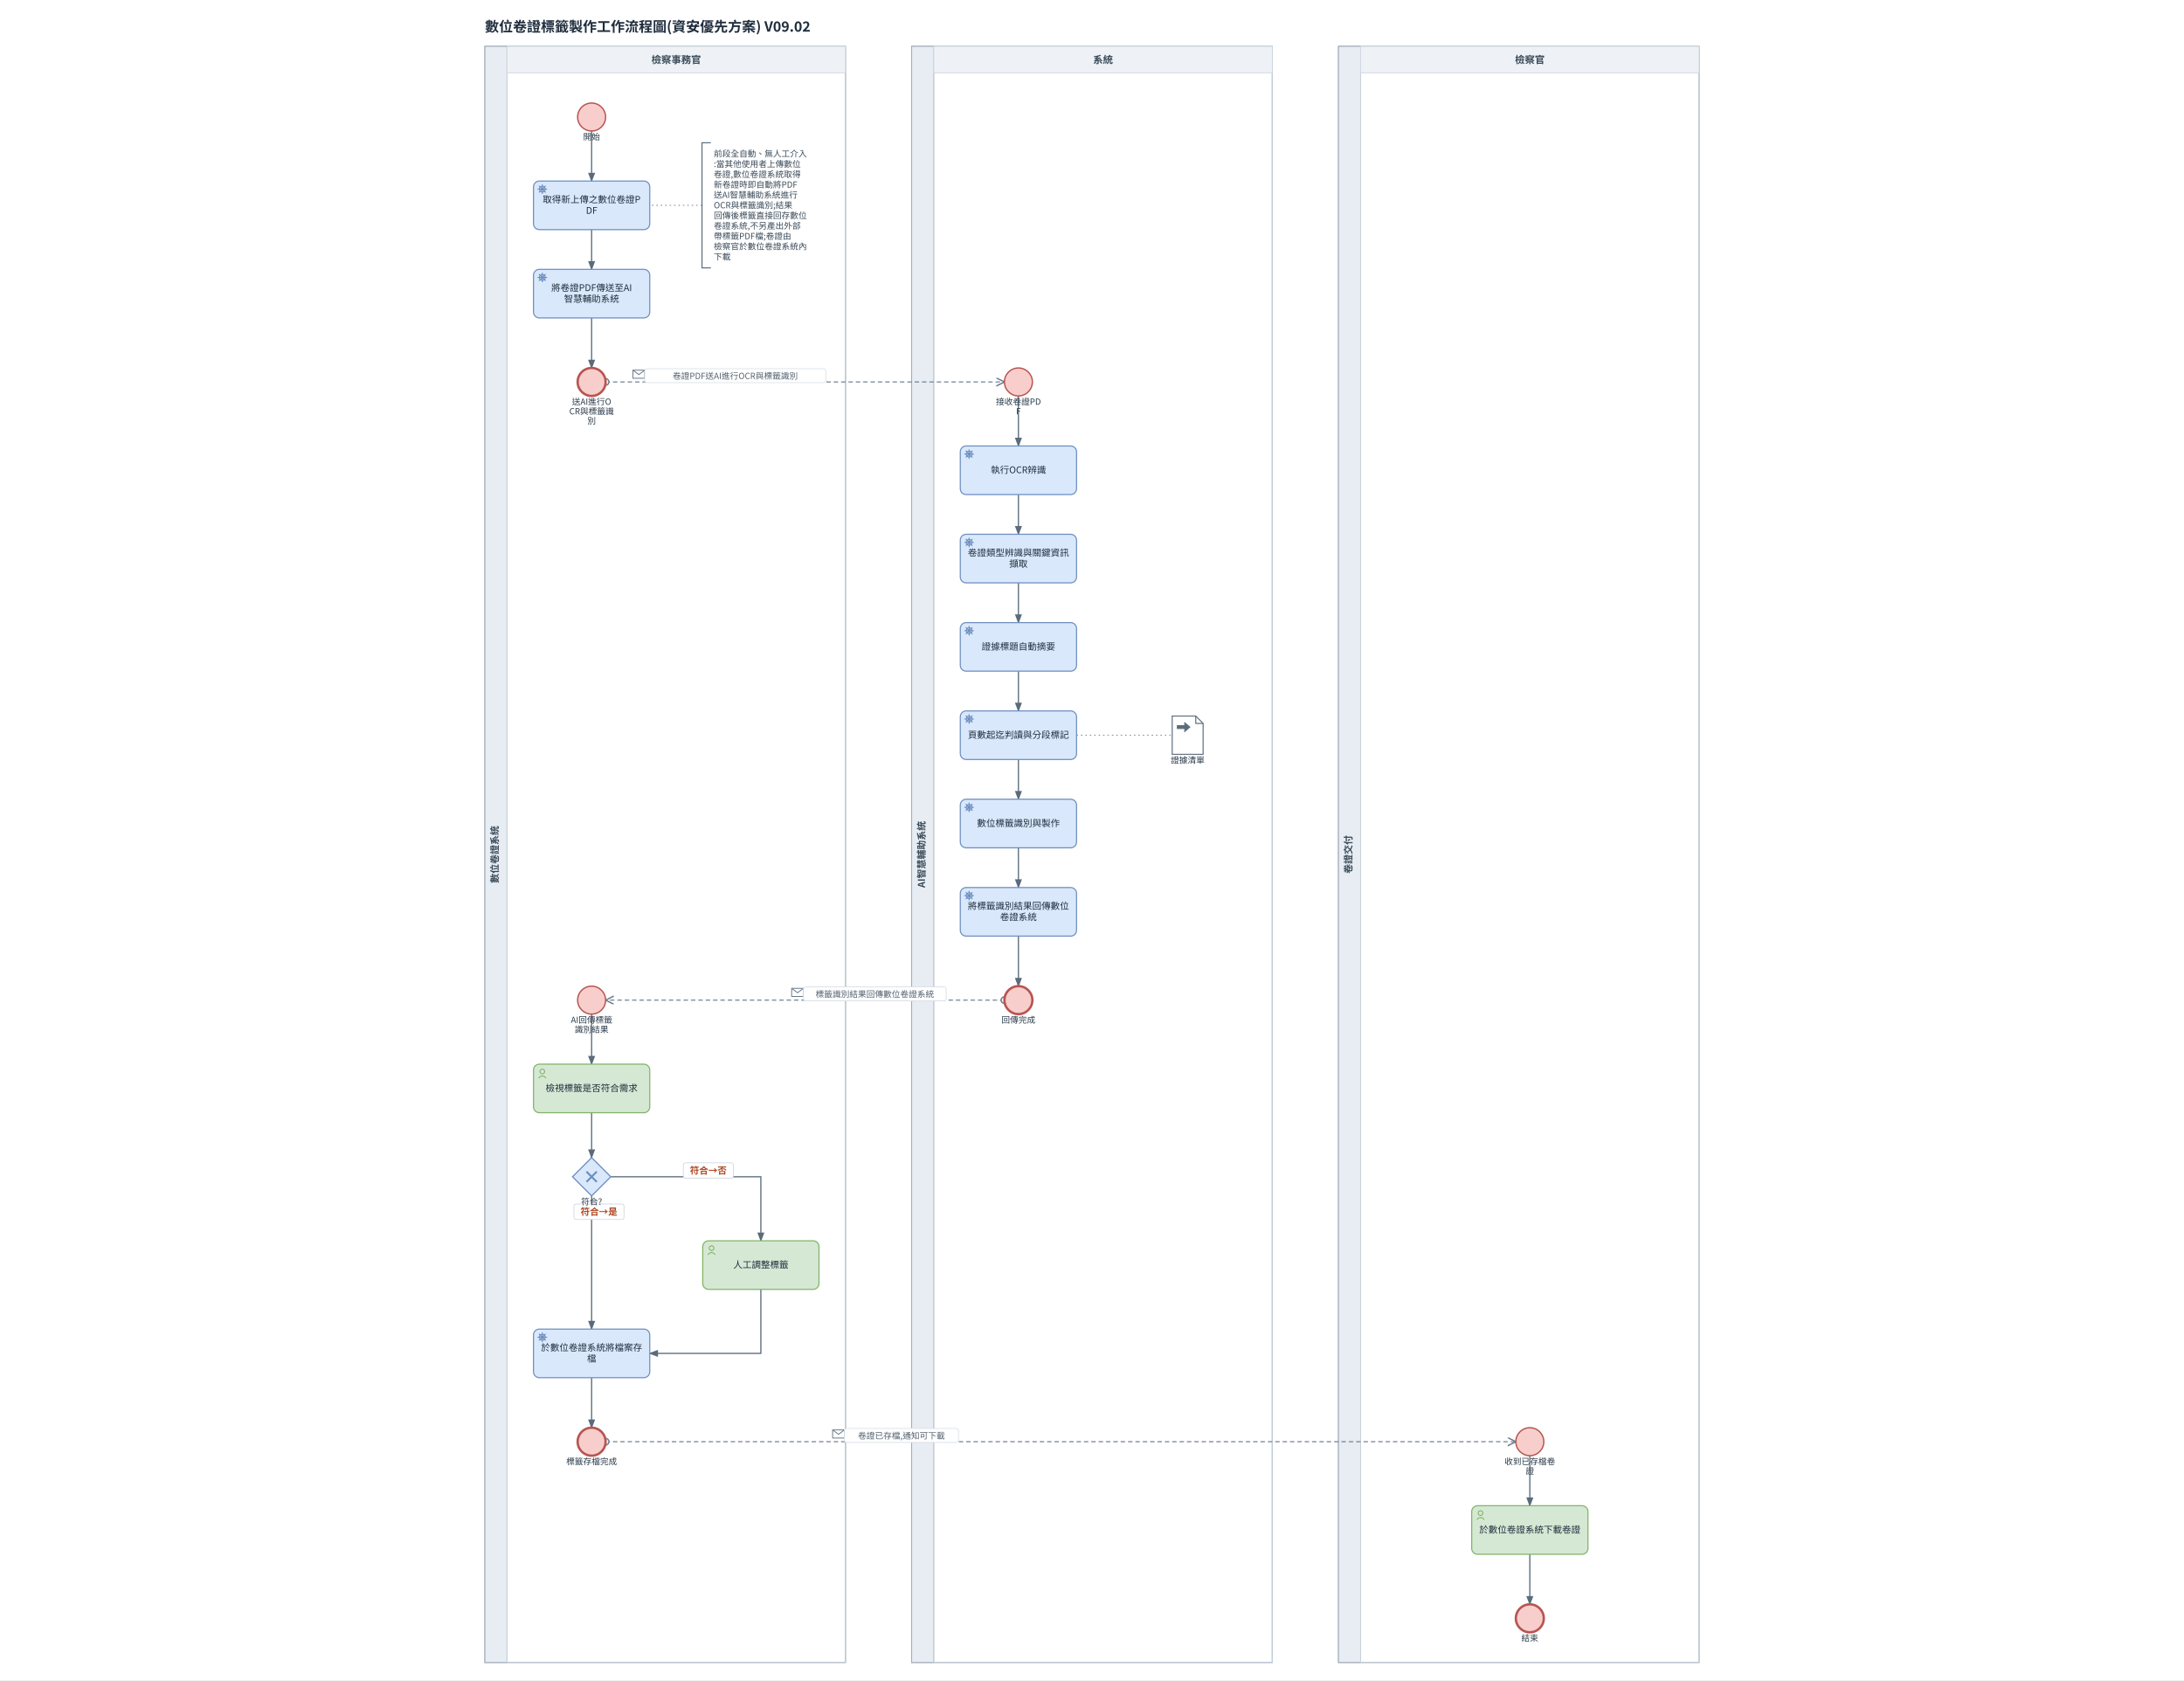
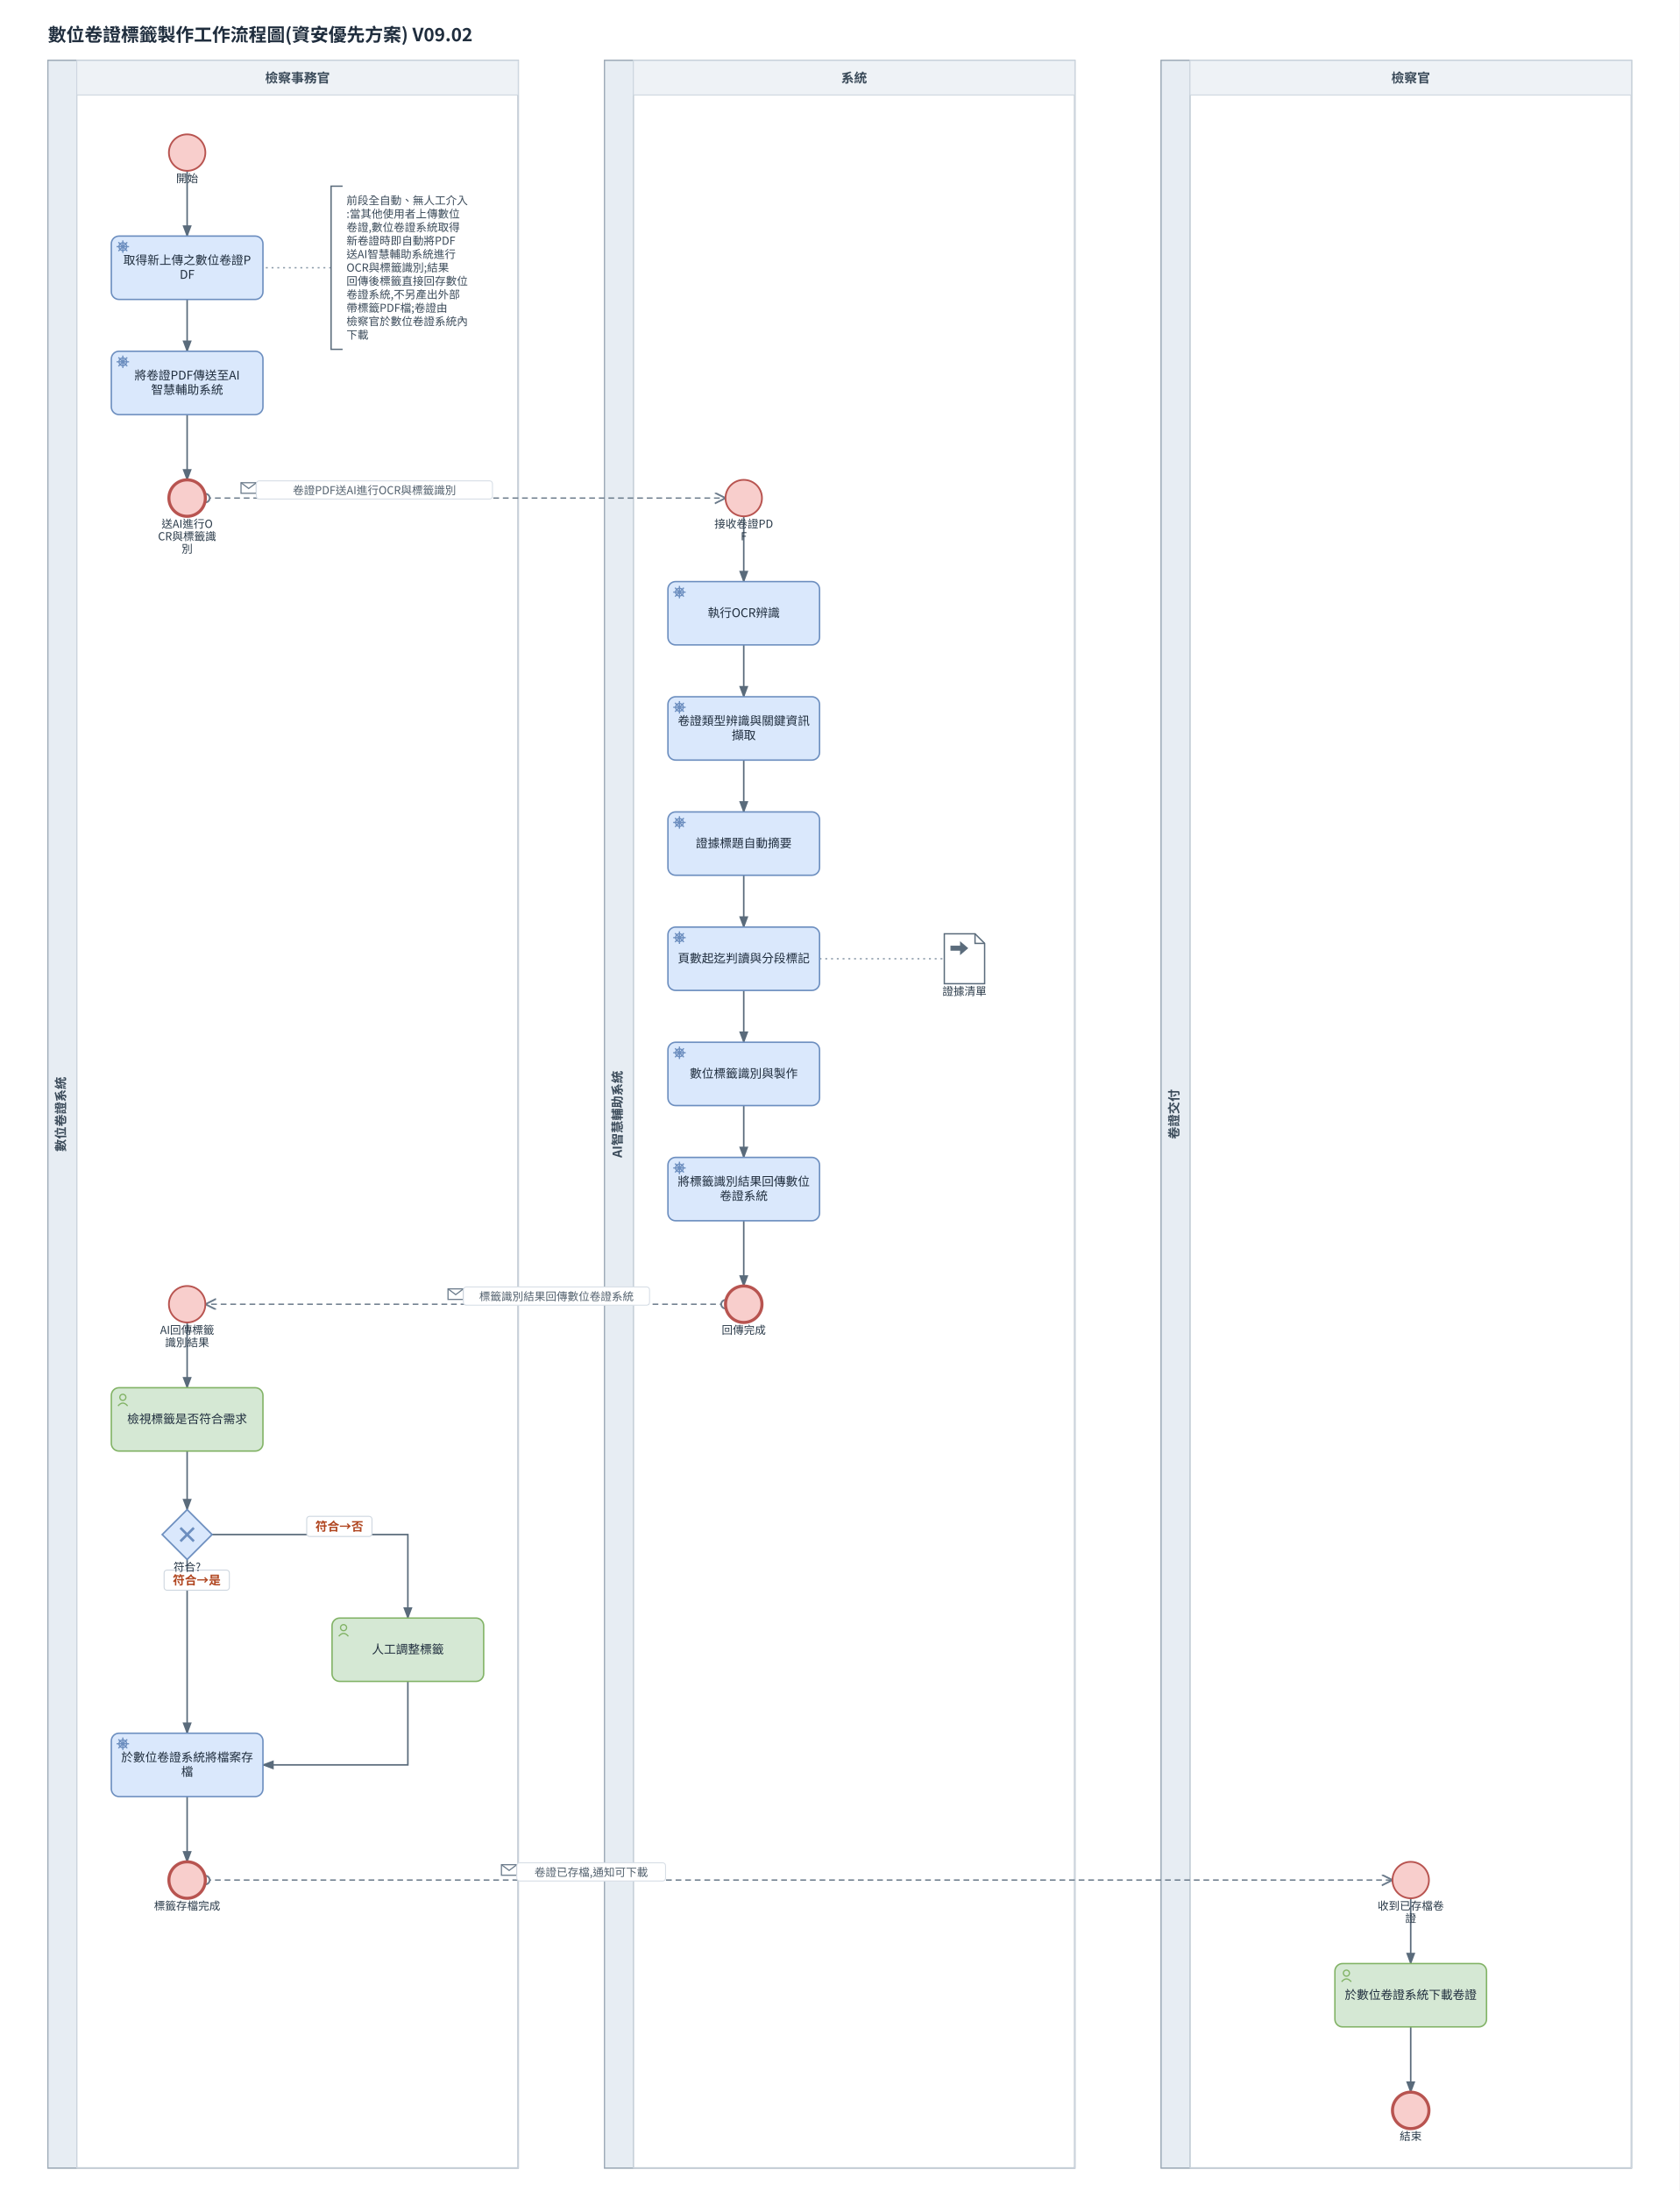
- <svg xmlns="http://www.w3.org/2000/svg" role="img" aria-label="數位卷證標籤製作工作流程圖(資安優先方案) V09.02" viewBox="-519 7 2968 2283" font-family="Microsoft JhengHei, PingFang TC, Noto Sans CJK TC, sans-serif">
-   <rect x="-519" y="7" width="2968" height="2283" fill="#ffffff" />
+ <svg xmlns="http://www.w3.org/2000/svg" role="img" aria-label="數位卷證標籤製作工作流程圖(資安優先方案) V09.02" viewBox="90 7 1750 2283" width="1750" height="2283" data-pad="capped" font-family="Microsoft JhengHei, PingFang TC, Noto Sans CJK TC, sans-serif">
+   <rect x="90" y="7" width="1750" height="2283" fill="#ffffff" />
  <text x="140" y="50" font-size="19" font-weight="bold" fill="#1f2d3d">數位卷證標籤製作工作流程圖(資安優先方案) V09.02</text>
  <defs>
    <marker id="arr" markerWidth="9" markerHeight="9" refX="7" refY="3" orient="auto" markerUnits="strokeWidth">
      <path d="M0,0 L8,3 L0,6 Z" fill="#5a6b7b" />
    </marker>
    <marker id="mfarr" markerWidth="11" markerHeight="11" refX="8" refY="4" orient="auto" markerUnits="strokeWidth">
      <path d="M0,0 L8,4 L0,8" fill="none" stroke="#6b7b8b" stroke-width="1.3" />
    </marker>
    <marker id="mfdot" markerWidth="10" markerHeight="10" refX="5" refY="5" orient="auto" markerUnits="strokeWidth">
      <circle cx="5" cy="5" r="3.2" fill="#fff" stroke="#6b7b8b" stroke-width="1.3" />
    </marker>
  </defs>
  <rect x="140" y="70" width="490" height="2196" fill="none" stroke="#9aa7b4" stroke-width="1.5" />
  <rect x="140" y="70" width="30" height="2196" fill="#e7edf3" stroke="#9aa7b4" />
  <text x="158" y="1168.0" font-size="13" font-weight="bold" fill="#3a4a59" text-anchor="middle" transform="rotate(-90 158 1168.0)">數位卷證系統</text>
  <rect x="170" y="70" width="460" height="2196" fill="none" stroke="#cdd6df" />
  <rect x="170" y="70" width="460" height="36" fill="#eef2f6" stroke="#cdd6df" />
  <text x="400.0" y="93" font-size="13.5" font-weight="bold" fill="#3a4a59" text-anchor="middle">檢察事務官</text>
  <rect x="720" y="70" width="490" height="2196" fill="none" stroke="#9aa7b4" stroke-width="1.5" />
  <rect x="720" y="70" width="30" height="2196" fill="#e7edf3" stroke="#9aa7b4" />
  <text x="738" y="1168.0" font-size="13" font-weight="bold" fill="#3a4a59" text-anchor="middle" transform="rotate(-90 738 1168.0)">AI智慧輔助系統</text>
  <rect x="750" y="70" width="460" height="2196" fill="none" stroke="#cdd6df" />
  <rect x="750" y="70" width="460" height="36" fill="#eef2f6" stroke="#cdd6df" />
  <text x="980.0" y="93" font-size="13.5" font-weight="bold" fill="#3a4a59" text-anchor="middle">系統</text>
  <rect x="1300" y="70" width="490" height="2196" fill="none" stroke="#9aa7b4" stroke-width="1.5" />
  <rect x="1300" y="70" width="30" height="2196" fill="#e7edf3" stroke="#9aa7b4" />
  <text x="1318" y="1168.0" font-size="13" font-weight="bold" fill="#3a4a59" text-anchor="middle" transform="rotate(-90 1318 1168.0)">卷證交付</text>
  <rect x="1330" y="70" width="460" height="2196" fill="none" stroke="#cdd6df" />
  <rect x="1330" y="70" width="460" height="36" fill="#eef2f6" stroke="#cdd6df" />
  <text x="1560.0" y="93" font-size="13.5" font-weight="bold" fill="#3a4a59" text-anchor="middle">檢察官</text>
  <path d="M285,185 L285,253" fill="none" stroke="#5a6b7b" stroke-width="1.6" marker-end="url(#arr)" />
  <path d="M285,319 L285,373" fill="none" stroke="#5a6b7b" stroke-width="1.6" marker-end="url(#arr)" />
  <path d="M285,439 L285,507" fill="none" stroke="#5a6b7b" stroke-width="1.6" marker-end="url(#arr)" />
  <path d="M285,1385 L285,1453" fill="none" stroke="#5a6b7b" stroke-width="1.6" marker-end="url(#arr)" />
  <path d="M285,1519 L285,1580" fill="none" stroke="#5a6b7b" stroke-width="1.6" marker-end="url(#arr)" />
  <path d="M285,1632 L285,1813" fill="none" stroke="#5a6b7b" stroke-width="1.6" marker-end="url(#arr)" />
  <rect x="261.0" y="1643" width="68" height="21" fill="#fff" stroke="#cdd6df" rx="3" />
  <text x="295.0" y="1658" font-size="12.5" fill="#b0451f" text-anchor="middle" font-weight="bold">符合→是</text>
  <path d="M311,1606 L515,1606 L515,1693" fill="none" stroke="#5a6b7b" stroke-width="1.6" marker-end="url(#arr)" />
  <rect x="409.6" y="1587.0" width="68" height="21" fill="#fff" stroke="#cdd6df" rx="3" />
  <text x="443.6" y="1602.0" font-size="12.5" fill="#b0451f" text-anchor="middle" font-weight="bold">符合→否</text>
  <path d="M515,1759 L515,1846 L364,1846" fill="none" stroke="#5a6b7b" stroke-width="1.6" marker-end="url(#arr)" />
  <path d="M285,1879 L285,1947" fill="none" stroke="#5a6b7b" stroke-width="1.6" marker-end="url(#arr)" />
  <path d="M435,286 L364,286" fill="none" stroke="#8a99a8" stroke-width="1.4" stroke-dasharray="2,4" />
  <path d="M865,545 L865,613" fill="none" stroke="#5a6b7b" stroke-width="1.6" marker-end="url(#arr)" />
  <path d="M865,679 L865,733" fill="none" stroke="#5a6b7b" stroke-width="1.6" marker-end="url(#arr)" />
  <path d="M865,799 L865,853" fill="none" stroke="#5a6b7b" stroke-width="1.6" marker-end="url(#arr)" />
  <path d="M865,919 L865,973" fill="none" stroke="#5a6b7b" stroke-width="1.6" marker-end="url(#arr)" />
  <path d="M865,1039 L865,1093" fill="none" stroke="#5a6b7b" stroke-width="1.6" marker-end="url(#arr)" />
  <path d="M865,1159 L865,1213" fill="none" stroke="#5a6b7b" stroke-width="1.6" marker-end="url(#arr)" />
  <path d="M865,1279 L865,1347" fill="none" stroke="#5a6b7b" stroke-width="1.6" marker-end="url(#arr)" />
  <path d="M944,1006 L1074,1006" fill="none" stroke="#8a99a8" stroke-width="1.4" stroke-dasharray="2,4" />
  <path d="M1560,1985 L1560,2053" fill="none" stroke="#5a6b7b" stroke-width="1.6" marker-end="url(#arr)" />
  <path d="M1560,2119 L1560,2187" fill="none" stroke="#5a6b7b" stroke-width="1.6" marker-end="url(#arr)" />
  <polyline points="304,526 575,526 575,526 846,526" fill="none" stroke="#6b7b8b" stroke-width="1.4" stroke-dasharray="6 4" marker-start="url(#mfdot)" marker-end="url(#mfarr)" />
  <rect x="341.15" y="510.0" width="16" height="11" fill="#ffffff" stroke="#6b7b8b" stroke-width="1.2" />
  <path d="M341.15,510.0 L349.15,516.0 L357.15,510.0" fill="none" stroke="#6b7b8b" stroke-width="1.2" />
  <rect x="357.15" y="508.0" width="246" height="19" fill="#fff" stroke="#d7dee6" rx="3" />
  <text x="480.15" y="522.0" font-size="11.5" fill="#52606d" text-anchor="middle">卷證PDF送AI進行OCR與標籤識別</text>
  <polyline points="846,1366 575,1366 575,1366 304,1366" fill="none" stroke="#6b7b8b" stroke-width="1.4" stroke-dasharray="6 4" marker-start="url(#mfdot)" marker-end="url(#mfarr)" />
  <rect x="556.85" y="1350.0" width="16" height="11" fill="#ffffff" stroke="#6b7b8b" stroke-width="1.2" />
  <path d="M556.85,1350.0 L564.85,1356.0 L572.85,1350.0" fill="none" stroke="#6b7b8b" stroke-width="1.2" />
  <rect x="572.85" y="1348.0" width="194" height="19" fill="#fff" stroke="#d7dee6" rx="3" />
  <text x="669.85" y="1362.0" font-size="11.5" fill="#52606d" text-anchor="middle">標籤識別結果回傳數位卷證系統</text>
  <polyline points="304,1966 922,1966 922,1966 1541,1966" fill="none" stroke="#6b7b8b" stroke-width="1.4" stroke-dasharray="6 4" marker-start="url(#mfdot)" marker-end="url(#mfarr)" />
  <rect x="612.525" y="1950.0" width="16" height="11" fill="#ffffff" stroke="#6b7b8b" stroke-width="1.2" />
  <path d="M612.525,1950.0 L620.525,1956.0 L628.525,1950.0" fill="none" stroke="#6b7b8b" stroke-width="1.2" />
  <rect x="628.525" y="1948.0" width="155" height="19" fill="#fff" stroke="#d7dee6" rx="3" />
  <text x="706.025" y="1962.0" font-size="11.5" fill="#52606d" text-anchor="middle">卷證已存檔,通知可下載</text>
  <circle cx="285.0" cy="166.0" r="19.0" fill="#f8cecc" stroke="#b85450" stroke-width="1.8" />
  <text x="285.0" y="197" font-size="11.5" fill="#2a3a49" text-anchor="middle">開始</text>
  <rect x="206" y="253" width="158" height="66" rx="8" fill="#dae8fc" stroke="#6c8ebf" stroke-width="1.5" />
  <circle cx="218" cy="264" r="4" fill="none" stroke="#6c8ebf" stroke-width="1.3" />
  <path d="M218,264 l6.5,0.0 M218,264 l-6.5,0.0 M218,264 l0.0,6.5 M218,264 l0.0,-6.5 M218,264 l4.595,4.595 M218,264 l-4.595,4.595 M218,264 l4.595,-4.595 M218,264 l-4.595,-4.595 " stroke="#6c8ebf" stroke-width="1.3" fill="none" />
  <text x="285.0" y="282.5" font-size="12.5" fill="#1f2d3d" text-anchor="middle">取得新上傳之數位卷證P</text>
  <text x="285.0" y="297.5" font-size="12.5" fill="#1f2d3d" text-anchor="middle">DF</text>
  <rect x="206" y="373" width="158" height="66" rx="8" fill="#dae8fc" stroke="#6c8ebf" stroke-width="1.5" />
  <circle cx="218" cy="384" r="4" fill="none" stroke="#6c8ebf" stroke-width="1.3" />
  <path d="M218,384 l6.5,0.0 M218,384 l-6.5,0.0 M218,384 l0.0,6.5 M218,384 l0.0,-6.5 M218,384 l4.595,4.595 M218,384 l-4.595,4.595 M218,384 l4.595,-4.595 M218,384 l-4.595,-4.595 " stroke="#6c8ebf" stroke-width="1.3" fill="none" />
  <text x="285.0" y="402.5" font-size="12.5" fill="#1f2d3d" text-anchor="middle">將卷證PDF傳送至AI</text>
  <text x="285.0" y="417.5" font-size="12.5" fill="#1f2d3d" text-anchor="middle">智慧輔助系統</text>
  <circle cx="285.0" cy="526.0" r="19.0" fill="#f8cecc" stroke="#b85450" stroke-width="3.2" />
  <text x="285.0" y="557" font-size="11.5" fill="#2a3a49" text-anchor="middle">送AI進行O</text>
  <text x="285.0" y="570" font-size="11.5" fill="#2a3a49" text-anchor="middle">CR與標籤識</text>
  <text x="285.0" y="583" font-size="11.5" fill="#2a3a49" text-anchor="middle">別</text>
  <path d="M447,201 L435,201 L435,371 L447,371" fill="none" stroke="#5a6b7b" stroke-width="1.4" />
  <text x="451" y="220.0" font-size="11.5" fill="#3a4a59">前段全自動、無人工介入</text>
  <text x="451" y="234.0" font-size="11.5" fill="#3a4a59">:當其他使用者上傳數位</text>
  <text x="451" y="248.0" font-size="11.5" fill="#3a4a59">卷證,數位卷證系統取得</text>
  <text x="451" y="262.0" font-size="11.5" fill="#3a4a59">新卷證時即自動將PDF</text>
  <text x="451" y="276.0" font-size="11.5" fill="#3a4a59">送AI智慧輔助系統進行</text>
  <text x="451" y="290.0" font-size="11.5" fill="#3a4a59">OCR與標籤識別;結果</text>
  <text x="451" y="304.0" font-size="11.5" fill="#3a4a59">回傳後標籤直接回存數位</text>
  <text x="451" y="318.0" font-size="11.5" fill="#3a4a59">卷證系統,不另產出外部</text>
  <text x="451" y="332.0" font-size="11.5" fill="#3a4a59">帶標籤PDF檔;卷證由</text>
  <text x="451" y="346.0" font-size="11.5" fill="#3a4a59">檢察官於數位卷證系統內</text>
  <text x="451" y="360.0" font-size="11.5" fill="#3a4a59">下載</text>
  <circle cx="285.0" cy="1366.0" r="19.0" fill="#f8cecc" stroke="#b85450" stroke-width="1.8" />
  <text x="285.0" y="1397" font-size="11.5" fill="#2a3a49" text-anchor="middle">AI回傳標籤</text>
  <text x="285.0" y="1410" font-size="11.5" fill="#2a3a49" text-anchor="middle">識別結果</text>
  <rect x="206" y="1453" width="158" height="66" rx="8" fill="#d5e8d4" stroke="#82b366" stroke-width="1.5" />
  <circle cx="218" cy="1463" r="3.2" fill="none" stroke="#82b366" stroke-width="1.3" />
  <path d="M213,1472 Q218,1466 223,1472" fill="none" stroke="#82b366" stroke-width="1.3" />
  <text x="285.0" y="1490.0" font-size="12.5" fill="#1f2d3d" text-anchor="middle">檢視標籤是否符合需求</text>
  <polygon points="285.0,1580 311,1606.0 285.0,1632 259,1606.0" fill="#dae8fc" stroke="#6c8ebf" stroke-width="1.6" />
  <path d="M278.0,1599.0 L292.0,1613.0 M278.0,1613.0 L292.0,1599.0" stroke="#6c8ebf" stroke-width="2.6" fill="none" />
  <text x="285.0" y="1644" font-size="11.5" fill="#2a3a49" text-anchor="middle">符合?</text>
  <rect x="206" y="1813" width="158" height="66" rx="8" fill="#dae8fc" stroke="#6c8ebf" stroke-width="1.5" />
  <circle cx="218" cy="1824" r="4" fill="none" stroke="#6c8ebf" stroke-width="1.3" />
  <path d="M218,1824 l6.5,0.0 M218,1824 l-6.5,0.0 M218,1824 l0.0,6.5 M218,1824 l0.0,-6.5 M218,1824 l4.595,4.595 M218,1824 l-4.595,4.595 M218,1824 l4.595,-4.595 M218,1824 l-4.595,-4.595 " stroke="#6c8ebf" stroke-width="1.3" fill="none" />
  <text x="285.0" y="1842.5" font-size="12.5" fill="#1f2d3d" text-anchor="middle">於數位卷證系統將檔案存</text>
  <text x="285.0" y="1857.5" font-size="12.5" fill="#1f2d3d" text-anchor="middle">檔</text>
  <circle cx="285.0" cy="1966.0" r="19.0" fill="#f8cecc" stroke="#b85450" stroke-width="3.2" />
  <text x="285.0" y="1997" font-size="11.5" fill="#2a3a49" text-anchor="middle">標籤存檔完成</text>
  <rect x="436" y="1693" width="158" height="66" rx="8" fill="#d5e8d4" stroke="#82b366" stroke-width="1.5" />
  <circle cx="448" cy="1703" r="3.2" fill="none" stroke="#82b366" stroke-width="1.3" />
  <path d="M443,1712 Q448,1706 453,1712" fill="none" stroke="#82b366" stroke-width="1.3" />
  <text x="515.0" y="1730.0" font-size="12.5" fill="#1f2d3d" text-anchor="middle">人工調整標籤</text>
  <circle cx="865.0" cy="526.0" r="19.0" fill="#f8cecc" stroke="#b85450" stroke-width="1.8" />
  <text x="865.0" y="557" font-size="11.5" fill="#2a3a49" text-anchor="middle">接收卷證PD</text>
  <text x="865.0" y="570" font-size="11.5" fill="#2a3a49" text-anchor="middle">F</text>
  <rect x="786" y="613" width="158" height="66" rx="8" fill="#dae8fc" stroke="#6c8ebf" stroke-width="1.5" />
  <circle cx="798" cy="624" r="4" fill="none" stroke="#6c8ebf" stroke-width="1.3" />
  <path d="M798,624 l6.5,0.0 M798,624 l-6.5,0.0 M798,624 l0.0,6.5 M798,624 l0.0,-6.5 M798,624 l4.595,4.595 M798,624 l-4.595,4.595 M798,624 l4.595,-4.595 M798,624 l-4.595,-4.595 " stroke="#6c8ebf" stroke-width="1.3" fill="none" />
  <text x="865.0" y="650.0" font-size="12.5" fill="#1f2d3d" text-anchor="middle">執行OCR辨識</text>
  <rect x="786" y="733" width="158" height="66" rx="8" fill="#dae8fc" stroke="#6c8ebf" stroke-width="1.5" />
  <circle cx="798" cy="744" r="4" fill="none" stroke="#6c8ebf" stroke-width="1.3" />
  <path d="M798,744 l6.5,0.0 M798,744 l-6.5,0.0 M798,744 l0.0,6.5 M798,744 l0.0,-6.5 M798,744 l4.595,4.595 M798,744 l-4.595,4.595 M798,744 l4.595,-4.595 M798,744 l-4.595,-4.595 " stroke="#6c8ebf" stroke-width="1.3" fill="none" />
  <text x="865.0" y="762.5" font-size="12.5" fill="#1f2d3d" text-anchor="middle">卷證類型辨識與關鍵資訊</text>
  <text x="865.0" y="777.5" font-size="12.5" fill="#1f2d3d" text-anchor="middle">擷取</text>
  <rect x="786" y="853" width="158" height="66" rx="8" fill="#dae8fc" stroke="#6c8ebf" stroke-width="1.5" />
  <circle cx="798" cy="864" r="4" fill="none" stroke="#6c8ebf" stroke-width="1.3" />
  <path d="M798,864 l6.5,0.0 M798,864 l-6.5,0.0 M798,864 l0.0,6.5 M798,864 l0.0,-6.5 M798,864 l4.595,4.595 M798,864 l-4.595,4.595 M798,864 l4.595,-4.595 M798,864 l-4.595,-4.595 " stroke="#6c8ebf" stroke-width="1.3" fill="none" />
  <text x="865.0" y="890.0" font-size="12.5" fill="#1f2d3d" text-anchor="middle">證據標題自動摘要</text>
  <rect x="786" y="973" width="158" height="66" rx="8" fill="#dae8fc" stroke="#6c8ebf" stroke-width="1.5" />
  <circle cx="798" cy="984" r="4" fill="none" stroke="#6c8ebf" stroke-width="1.3" />
  <path d="M798,984 l6.5,0.0 M798,984 l-6.5,0.0 M798,984 l0.0,6.5 M798,984 l0.0,-6.5 M798,984 l4.595,4.595 M798,984 l-4.595,4.595 M798,984 l4.595,-4.595 M798,984 l-4.595,-4.595 " stroke="#6c8ebf" stroke-width="1.3" fill="none" />
  <text x="865.0" y="1010.0" font-size="12.5" fill="#1f2d3d" text-anchor="middle">頁數起迄判讀與分段標記</text>
  <rect x="786" y="1093" width="158" height="66" rx="8" fill="#dae8fc" stroke="#6c8ebf" stroke-width="1.5" />
  <circle cx="798" cy="1104" r="4" fill="none" stroke="#6c8ebf" stroke-width="1.3" />
  <path d="M798,1104 l6.5,0.0 M798,1104 l-6.5,0.0 M798,1104 l0.0,6.5 M798,1104 l0.0,-6.5 M798,1104 l4.595,4.595 M798,1104 l-4.595,4.595 M798,1104 l4.595,-4.595 M798,1104 l-4.595,-4.595 " stroke="#6c8ebf" stroke-width="1.3" fill="none" />
  <text x="865.0" y="1130.0" font-size="12.5" fill="#1f2d3d" text-anchor="middle">數位標籤識別與製作</text>
  <rect x="786" y="1213" width="158" height="66" rx="8" fill="#dae8fc" stroke="#6c8ebf" stroke-width="1.5" />
  <circle cx="798" cy="1224" r="4" fill="none" stroke="#6c8ebf" stroke-width="1.3" />
  <path d="M798,1224 l6.5,0.0 M798,1224 l-6.5,0.0 M798,1224 l0.0,6.5 M798,1224 l0.0,-6.5 M798,1224 l4.595,4.595 M798,1224 l-4.595,4.595 M798,1224 l4.595,-4.595 M798,1224 l-4.595,-4.595 " stroke="#6c8ebf" stroke-width="1.3" fill="none" />
  <text x="865.0" y="1242.5" font-size="12.5" fill="#1f2d3d" text-anchor="middle">將標籤識別結果回傳數位</text>
  <text x="865.0" y="1257.5" font-size="12.5" fill="#1f2d3d" text-anchor="middle">卷證系統</text>
  <circle cx="865.0" cy="1366.0" r="19.0" fill="#f8cecc" stroke="#b85450" stroke-width="3.2" />
  <text x="865.0" y="1397" font-size="11.5" fill="#2a3a49" text-anchor="middle">回傳完成</text>
  <path d="M1074,980 L1106,980 L1116,990 L1116,1032 L1074,1032 Z" fill="#ffffff" stroke="#5a6b7b" stroke-width="1.4" />
  <path d="M1106,980 L1106,990 L1116,990" fill="none" stroke="#5a6b7b" stroke-width="1.4" />
  <path d="M1081,993 L1091,993 L1091,989 L1098,995 L1091,1001 L1091,997 L1081,997 Z" fill="#5a6b7b" stroke="#5a6b7b" stroke-width="1.2" />
  <text x="1095.0" y="1044" font-size="11.5" fill="#2a3a49" text-anchor="middle">證據清單</text>
  <circle cx="1560.0" cy="1966.0" r="19.0" fill="#f8cecc" stroke="#b85450" stroke-width="1.8" />
  <text x="1560.0" y="1997" font-size="11.5" fill="#2a3a49" text-anchor="middle">收到已存檔卷</text>
  <text x="1560.0" y="2010" font-size="11.5" fill="#2a3a49" text-anchor="middle">證</text>
  <rect x="1481" y="2053" width="158" height="66" rx="8" fill="#d5e8d4" stroke="#82b366" stroke-width="1.5" />
  <circle cx="1493" cy="2063" r="3.2" fill="none" stroke="#82b366" stroke-width="1.3" />
  <path d="M1488,2072 Q1493,2066 1498,2072" fill="none" stroke="#82b366" stroke-width="1.3" />
  <text x="1560.0" y="2090.0" font-size="12.5" fill="#1f2d3d" text-anchor="middle">於數位卷證系統下載卷證</text>
  <circle cx="1560.0" cy="2206.0" r="19.0" fill="#f8cecc" stroke="#b85450" stroke-width="3.2" />
  <text x="1560.0" y="2237" font-size="11.5" fill="#2a3a49" text-anchor="middle">結束</text>
</svg>
